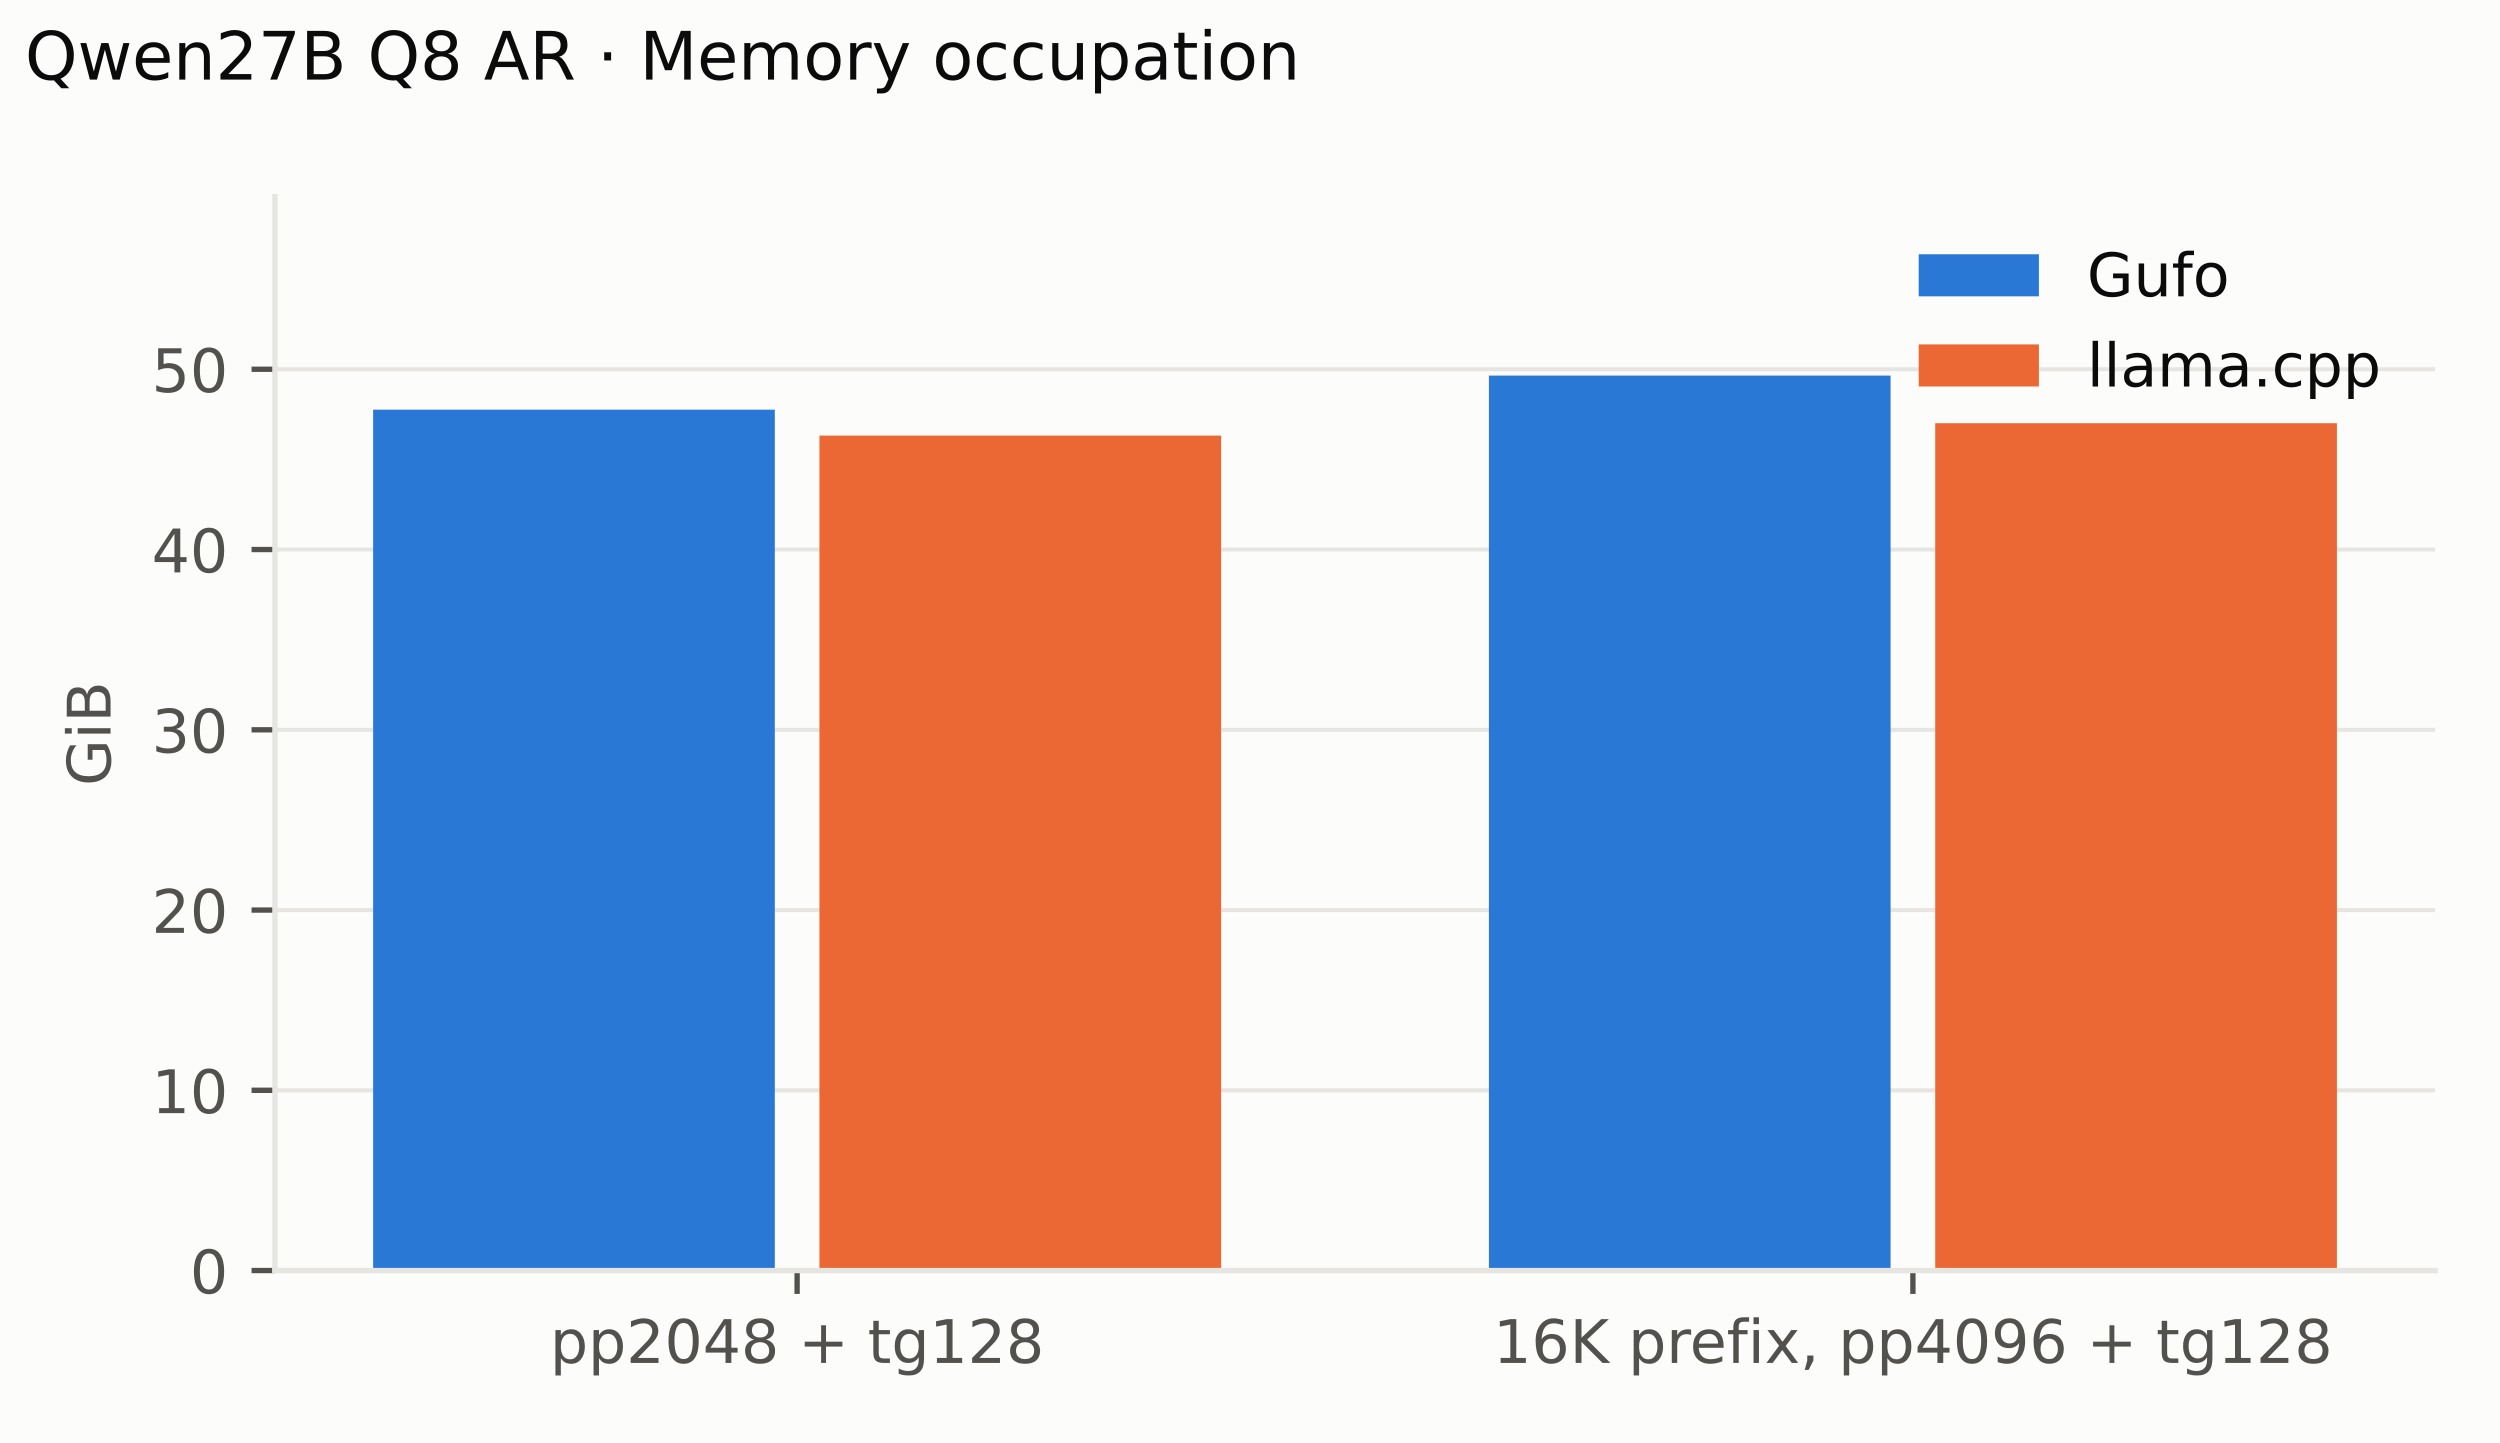
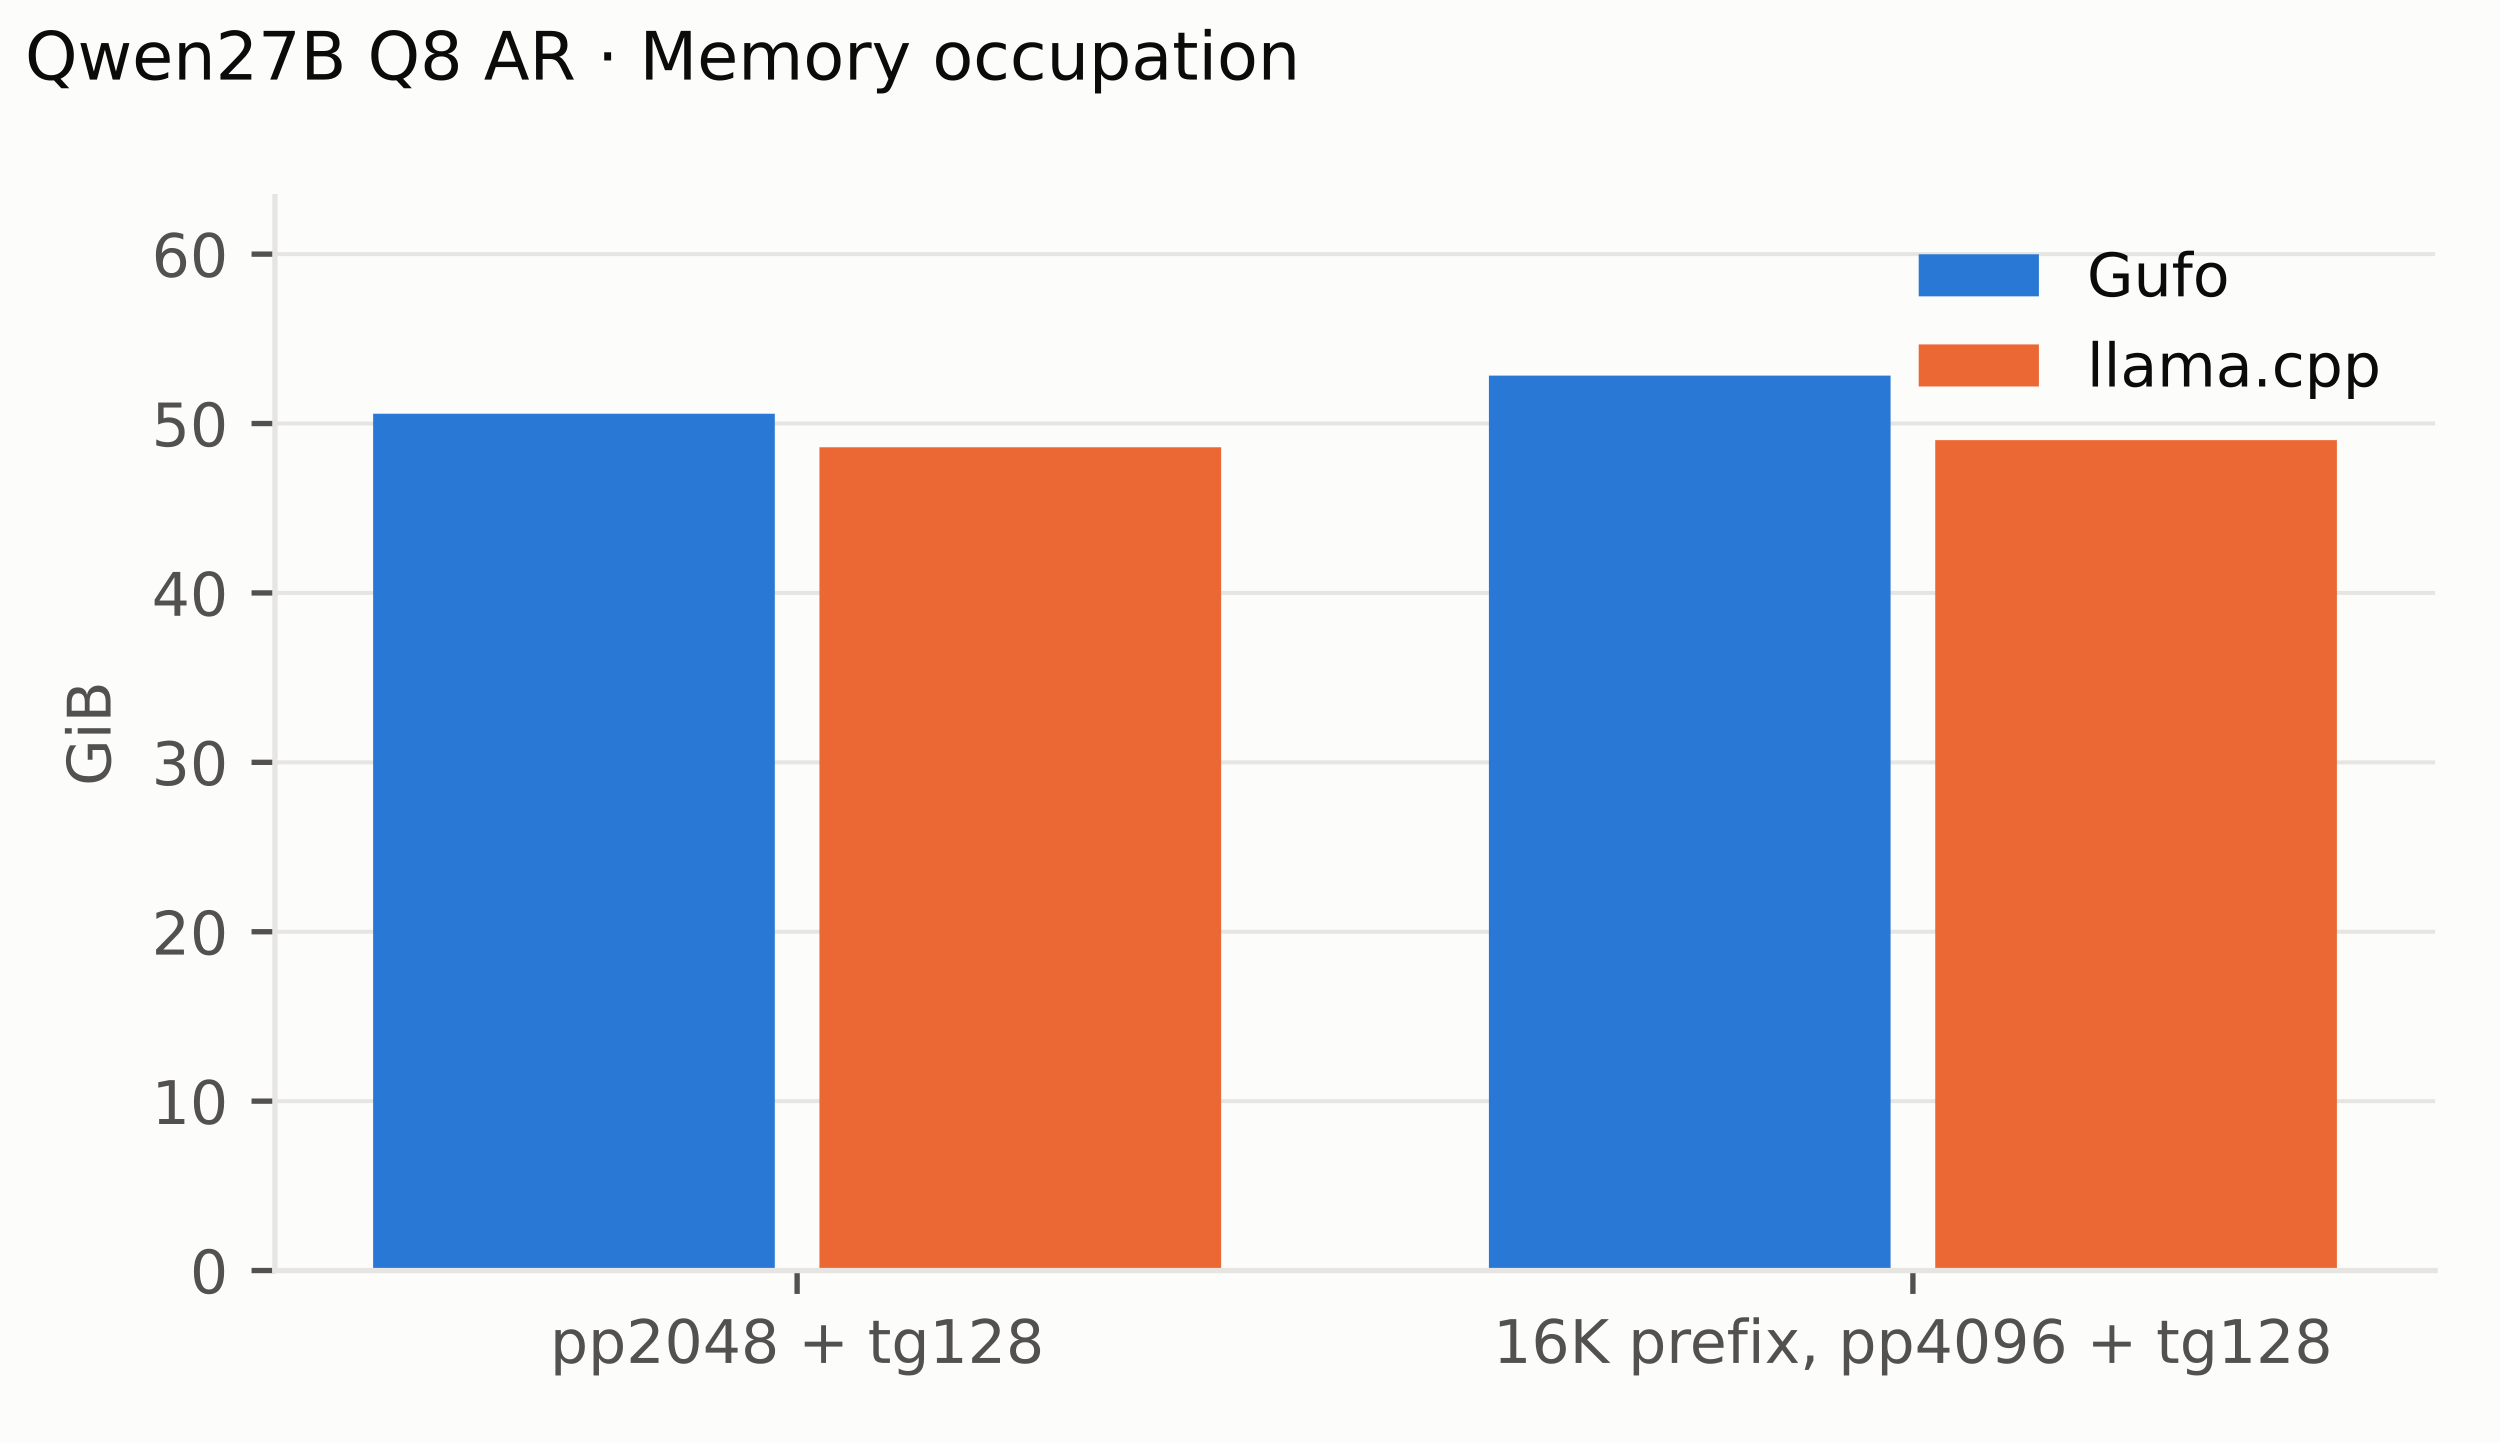
<svg xmlns="http://www.w3.org/2000/svg" xmlns:xlink="http://www.w3.org/1999/xlink" width="374.4pt" height="216pt" viewBox="0 0 374.4 216" version="1.1">
  <defs>
    <style type="text/css">*{stroke-linejoin: round; stroke-linecap: butt}</style>
  </defs>
  <g id="figure_1">
    <g id="patch_1">
      <path d="M 0 216 L 374.4 216 L 374.4 0 L 0 0 z " style="fill: #fcfcfb" />
    </g>
    <g id="axes_1">
      <g id="patch_2">
        <path d="M 41.173 190.279 L 364.68 190.279 L 364.68 29.441 L 41.173 29.441 z " style="fill: #fcfcfb" />
      </g>
      <g id="matplotlib.axis_1">
        <g id="xtick_1">
          <g id="line2d_1">
            <defs>
              <path id="m1ebf051f68" d="M 0 0 L 0 3.5 " style="stroke: #52514e; stroke-width: 0.8" />
            </defs>
            <g>
              <use xlink:href="#m1ebf051f68" x="119.376" y="190.279" style="fill: #52514e; stroke: #52514e; stroke-width: 0.8" />
            </g>
          </g>
          <g id="text_1">
            <text style="font-size: 9px; font-family: 'DejaVu Sans', 'Bitstream Vera Sans', 'Computer Modern Sans Serif', 'Lucida Grande', 'Verdana', 'Geneva', 'Lucid', 'Arial', 'Helvetica', 'Avant Garde', sans-serif; text-anchor: middle; fill: #52514e" x="119.376" y="204.117" transform="rotate(-0 119.3763 204.1172)">pp2048 + tg128</text>
          </g>
        </g>
        <g id="xtick_2">
          <g id="line2d_2">
            <g>
              <use xlink:href="#m1ebf051f68" x="286.477" y="190.279" style="fill: #52514e; stroke: #52514e; stroke-width: 0.8" />
            </g>
          </g>
          <g id="text_2">
            <text style="font-size: 9px; font-family: 'DejaVu Sans', 'Bitstream Vera Sans', 'Computer Modern Sans Serif', 'Lucida Grande', 'Verdana', 'Geneva', 'Lucid', 'Arial', 'Helvetica', 'Avant Garde', sans-serif; text-anchor: middle; fill: #52514e" x="286.477" y="204.118" transform="rotate(-0 286.4769 204.1179)">16K prefix, pp4096 + tg128</text>
          </g>
        </g>
      </g>
      <g id="matplotlib.axis_2">
        <g id="ytick_1">
          <g id="line2d_3">
            <path d="M 41.173 190.279 L 364.68 190.279 " clip-path="url(#pd96fb9d682)" style="fill: none; stroke: #e6e5e1; stroke-width: 0.6; stroke-linecap: square" />
          </g>
          <g id="line2d_4">
            <defs>
              <path id="m680e5b1e24" d="M 0 0 L -3.5 0 " style="stroke: #52514e; stroke-width: 0.8" />
            </defs>
            <g>
              <use xlink:href="#m680e5b1e24" x="41.173" y="190.279" style="fill: #52514e; stroke: #52514e; stroke-width: 0.8" />
            </g>
          </g>
          <g id="text_3">
            <text style="font-size: 9px; font-family: 'DejaVu Sans', 'Bitstream Vera Sans', 'Computer Modern Sans Serif', 'Lucida Grande', 'Verdana', 'Geneva', 'Lucid', 'Arial', 'Helvetica', 'Avant Garde', sans-serif; text-anchor: end; fill: #52514e" x="34.173" y="193.698" transform="rotate(-0 34.1732 193.6982)">0</text>
          </g>
        </g>
        <g id="ytick_2">
          <g id="line2d_5">
-             <path d="M 41.173 163.284 L 364.68 163.284 " clip-path="url(#pd96fb9d682)" style="fill: none; stroke: #e6e5e1; stroke-width: 0.6; stroke-linecap: square" />
+             <path d="M 41.173 164.909 L 364.68 164.909 " clip-path="url(#pd96fb9d682)" style="fill: none; stroke: #e6e5e1; stroke-width: 0.6; stroke-linecap: square" />
          </g>
          <g id="line2d_6">
            <g>
-               <use xlink:href="#m680e5b1e24" x="41.173" y="163.284" style="fill: #52514e; stroke: #52514e; stroke-width: 0.8" />
+               <use xlink:href="#m680e5b1e24" x="41.173" y="164.909" style="fill: #52514e; stroke: #52514e; stroke-width: 0.8" />
            </g>
          </g>
          <g id="text_4">
-             <text style="font-size: 9px; font-family: 'DejaVu Sans', 'Bitstream Vera Sans', 'Computer Modern Sans Serif', 'Lucida Grande', 'Verdana', 'Geneva', 'Lucid', 'Arial', 'Helvetica', 'Avant Garde', sans-serif; text-anchor: end; fill: #52514e" x="34.173" y="166.703" transform="rotate(-0 34.1732 166.7029)">10</text>
+             <text style="font-size: 9px; font-family: 'DejaVu Sans', 'Bitstream Vera Sans', 'Computer Modern Sans Serif', 'Lucida Grande', 'Verdana', 'Geneva', 'Lucid', 'Arial', 'Helvetica', 'Avant Garde', sans-serif; text-anchor: end; fill: #52514e" x="34.173" y="168.328" transform="rotate(-0 34.1732 168.3278)">10</text>
          </g>
        </g>
        <g id="ytick_3">
          <g id="line2d_7">
-             <path d="M 41.173 136.289 L 364.68 136.289 " clip-path="url(#pd96fb9d682)" style="fill: none; stroke: #e6e5e1; stroke-width: 0.6; stroke-linecap: square" />
+             <path d="M 41.173 139.538 L 364.68 139.538 " clip-path="url(#pd96fb9d682)" style="fill: none; stroke: #e6e5e1; stroke-width: 0.6; stroke-linecap: square" />
          </g>
          <g id="line2d_8">
            <g>
-               <use xlink:href="#m680e5b1e24" x="41.173" y="136.289" style="fill: #52514e; stroke: #52514e; stroke-width: 0.8" />
+               <use xlink:href="#m680e5b1e24" x="41.173" y="139.538" style="fill: #52514e; stroke: #52514e; stroke-width: 0.8" />
            </g>
          </g>
          <g id="text_5">
-             <text style="font-size: 9px; font-family: 'DejaVu Sans', 'Bitstream Vera Sans', 'Computer Modern Sans Serif', 'Lucida Grande', 'Verdana', 'Geneva', 'Lucid', 'Arial', 'Helvetica', 'Avant Garde', sans-serif; text-anchor: end; fill: #52514e" x="34.173" y="139.707" transform="rotate(-0 34.1732 139.7075)">20</text>
+             <text style="font-size: 9px; font-family: 'DejaVu Sans', 'Bitstream Vera Sans', 'Computer Modern Sans Serif', 'Lucida Grande', 'Verdana', 'Geneva', 'Lucid', 'Arial', 'Helvetica', 'Avant Garde', sans-serif; text-anchor: end; fill: #52514e" x="34.173" y="142.957" transform="rotate(-0 34.1732 142.9573)">20</text>
          </g>
        </g>
        <g id="ytick_4">
          <g id="line2d_9">
-             <path d="M 41.173 109.293 L 364.68 109.293 " clip-path="url(#pd96fb9d682)" style="fill: none; stroke: #e6e5e1; stroke-width: 0.6; stroke-linecap: square" />
+             <path d="M 41.173 114.168 L 364.68 114.168 " clip-path="url(#pd96fb9d682)" style="fill: none; stroke: #e6e5e1; stroke-width: 0.6; stroke-linecap: square" />
          </g>
          <g id="line2d_10">
            <g>
-               <use xlink:href="#m680e5b1e24" x="41.173" y="109.293" style="fill: #52514e; stroke: #52514e; stroke-width: 0.8" />
+               <use xlink:href="#m680e5b1e24" x="41.173" y="114.168" style="fill: #52514e; stroke: #52514e; stroke-width: 0.8" />
            </g>
          </g>
          <g id="text_6">
-             <text style="font-size: 9px; font-family: 'DejaVu Sans', 'Bitstream Vera Sans', 'Computer Modern Sans Serif', 'Lucida Grande', 'Verdana', 'Geneva', 'Lucid', 'Arial', 'Helvetica', 'Avant Garde', sans-serif; text-anchor: end; fill: #52514e" x="34.173" y="112.712" transform="rotate(-0 34.1732 112.7121)">30</text>
+             <text style="font-size: 9px; font-family: 'DejaVu Sans', 'Bitstream Vera Sans', 'Computer Modern Sans Serif', 'Lucida Grande', 'Verdana', 'Geneva', 'Lucid', 'Arial', 'Helvetica', 'Avant Garde', sans-serif; text-anchor: end; fill: #52514e" x="34.173" y="117.587" transform="rotate(-0 34.1732 117.5869)">30</text>
          </g>
        </g>
        <g id="ytick_5">
          <g id="line2d_11">
-             <path d="M 41.173 82.298 L 364.68 82.298 " clip-path="url(#pd96fb9d682)" style="fill: none; stroke: #e6e5e1; stroke-width: 0.6; stroke-linecap: square" />
+             <path d="M 41.173 88.797 L 364.68 88.797 " clip-path="url(#pd96fb9d682)" style="fill: none; stroke: #e6e5e1; stroke-width: 0.6; stroke-linecap: square" />
          </g>
          <g id="line2d_12">
            <g>
-               <use xlink:href="#m680e5b1e24" x="41.173" y="82.298" style="fill: #52514e; stroke: #52514e; stroke-width: 0.8" />
+               <use xlink:href="#m680e5b1e24" x="41.173" y="88.797" style="fill: #52514e; stroke: #52514e; stroke-width: 0.8" />
            </g>
          </g>
          <g id="text_7">
-             <text style="font-size: 9px; font-family: 'DejaVu Sans', 'Bitstream Vera Sans', 'Computer Modern Sans Serif', 'Lucida Grande', 'Verdana', 'Geneva', 'Lucid', 'Arial', 'Helvetica', 'Avant Garde', sans-serif; text-anchor: end; fill: #52514e" x="34.173" y="85.717" transform="rotate(-0 34.1732 85.71669)">40</text>
+             <text style="font-size: 9px; font-family: 'DejaVu Sans', 'Bitstream Vera Sans', 'Computer Modern Sans Serif', 'Lucida Grande', 'Verdana', 'Geneva', 'Lucid', 'Arial', 'Helvetica', 'Avant Garde', sans-serif; text-anchor: end; fill: #52514e" x="34.173" y="92.216" transform="rotate(-0 34.1732 92.21644)">40</text>
          </g>
        </g>
        <g id="ytick_6">
          <g id="line2d_13">
-             <path d="M 41.173 55.302 L 364.68 55.302 " clip-path="url(#pd96fb9d682)" style="fill: none; stroke: #e6e5e1; stroke-width: 0.6; stroke-linecap: square" />
+             <path d="M 41.173 63.427 L 364.68 63.427 " clip-path="url(#pd96fb9d682)" style="fill: none; stroke: #e6e5e1; stroke-width: 0.6; stroke-linecap: square" />
          </g>
          <g id="line2d_14">
            <g>
-               <use xlink:href="#m680e5b1e24" x="41.173" y="55.302" style="fill: #52514e; stroke: #52514e; stroke-width: 0.8" />
+               <use xlink:href="#m680e5b1e24" x="41.173" y="63.427" style="fill: #52514e; stroke: #52514e; stroke-width: 0.8" />
            </g>
          </g>
          <g id="text_8">
-             <text style="font-size: 9px; font-family: 'DejaVu Sans', 'Bitstream Vera Sans', 'Computer Modern Sans Serif', 'Lucida Grande', 'Verdana', 'Geneva', 'Lucid', 'Arial', 'Helvetica', 'Avant Garde', sans-serif; text-anchor: end; fill: #52514e" x="34.173" y="58.721" transform="rotate(-0 34.1732 58.72131)">50</text>
+             <text style="font-size: 9px; font-family: 'DejaVu Sans', 'Bitstream Vera Sans', 'Computer Modern Sans Serif', 'Lucida Grande', 'Verdana', 'Geneva', 'Lucid', 'Arial', 'Helvetica', 'Avant Garde', sans-serif; text-anchor: end; fill: #52514e" x="34.173" y="66.846" transform="rotate(-0 34.1732 66.84598)">50</text>
          </g>
        </g>
-         <g id="text_9">
+         <g id="ytick_7">
+           <g id="line2d_15">
+             <path d="M 41.173 38.057 L 364.68 38.057 " clip-path="url(#pd96fb9d682)" style="fill: none; stroke: #e6e5e1; stroke-width: 0.6; stroke-linecap: square" />
+           </g>
+           <g id="line2d_16">
+             <g>
+               <use xlink:href="#m680e5b1e24" x="41.173" y="38.057" style="fill: #52514e; stroke: #52514e; stroke-width: 0.8" />
+             </g>
+           </g>
+           <g id="text_9">
+             <text style="font-size: 9px; font-family: 'DejaVu Sans', 'Bitstream Vera Sans', 'Computer Modern Sans Serif', 'Lucida Grande', 'Verdana', 'Geneva', 'Lucid', 'Arial', 'Helvetica', 'Avant Garde', sans-serif; text-anchor: end; fill: #52514e" x="34.173" y="41.476" transform="rotate(-0 34.1732 41.47553)">60</text>
+           </g>
+         </g>
+         <g id="text_10">
          <text style="font-size: 9px; font-family: 'DejaVu Sans', 'Bitstream Vera Sans', 'Computer Modern Sans Serif', 'Lucida Grande', 'Verdana', 'Geneva', 'Lucid', 'Arial', 'Helvetica', 'Avant Garde', sans-serif; text-anchor: middle; fill: #52514e" x="16.559" y="109.86" transform="rotate(-90 16.55859 109.86)">GiB</text>
        </g>
      </g>
      <g id="patch_3">
-         <path d="M 55.878 190.279 L 116.034 190.279 L 116.034 61.349 L 55.878 61.349 z " clip-path="url(#pd96fb9d682)" style="fill: #2a78d6" />
+         <path d="M 55.878 190.279 L 116.034 190.279 L 116.034 61.956 L 55.878 61.956 z " clip-path="url(#pd96fb9d682)" style="fill: #2a78d6" />
      </g>
      <g id="patch_4">
        <path d="M 222.979 190.279 L 283.135 190.279 L 283.135 56.247 L 222.979 56.247 z " clip-path="url(#pd96fb9d682)" style="fill: #2a78d6" />
      </g>
      <g id="patch_5">
-         <path d="M 122.718 190.279 L 182.875 190.279 L 182.875 65.237 L 122.718 65.237 z " clip-path="url(#pd96fb9d682)" style="fill: #eb6834" />
+         <path d="M 122.718 190.279 L 182.875 190.279 L 182.875 66.979 L 122.718 66.979 z " clip-path="url(#pd96fb9d682)" style="fill: #eb6834" />
      </g>
      <g id="patch_6">
-         <path d="M 289.819 190.279 L 349.975 190.279 L 349.975 63.374 L 289.819 63.374 z " clip-path="url(#pd96fb9d682)" style="fill: #eb6834" />
+         <path d="M 289.819 190.279 L 349.975 190.279 L 349.975 65.913 L 289.819 65.913 z " clip-path="url(#pd96fb9d682)" style="fill: #eb6834" />
      </g>
      <g id="patch_7">
        <path d="M 41.173 190.279 L 41.173 29.441 " style="fill: none; stroke: #e6e5e1; stroke-width: 0.8; stroke-linejoin: miter; stroke-linecap: square" />
      </g>
      <g id="patch_8">
        <path d="M 41.173 190.279 L 364.68 190.279 " style="fill: none; stroke: #e6e5e1; stroke-width: 0.8; stroke-linejoin: miter; stroke-linecap: square" />
      </g>
      <g id="legend_1">
        <g id="patch_9">
          <path d="M 287.346 44.379 L 305.346 44.379 L 305.346 38.079 L 287.346 38.079 z " style="fill: #2a78d6" />
        </g>
-         <g id="text_10">
+         <g id="text_11">
          <text style="font-size: 9px; font-family: 'DejaVu Sans', 'Bitstream Vera Sans', 'Computer Modern Sans Serif', 'Lucida Grande', 'Verdana', 'Geneva', 'Lucid', 'Arial', 'Helvetica', 'Avant Garde', sans-serif; text-anchor: start; fill: #0b0b0b" x="312.546" y="44.379" transform="rotate(-0 312.5461 44.37938)">Gufo</text>
        </g>
        <g id="patch_10">
          <path d="M 287.346 57.88 L 305.346 57.88 L 305.346 51.58 L 287.346 51.58 z " style="fill: #eb6834" />
        </g>
-         <g id="text_11">
+         <g id="text_12">
          <text style="font-size: 9px; font-family: 'DejaVu Sans', 'Bitstream Vera Sans', 'Computer Modern Sans Serif', 'Lucida Grande', 'Verdana', 'Geneva', 'Lucid', 'Arial', 'Helvetica', 'Avant Garde', sans-serif; text-anchor: start; fill: #0b0b0b" x="312.546" y="57.88" transform="rotate(-0 312.5461 57.88008)">llama.cpp</text>
        </g>
      </g>
    </g>
-     <g id="text_12">
+     <g id="text_13">
      <text style="font-size: 10px; font-family: 'DejaVu Sans', 'Bitstream Vera Sans', 'Computer Modern Sans Serif', 'Lucida Grande', 'Verdana', 'Geneva', 'Lucid', 'Arial', 'Helvetica', 'Avant Garde', sans-serif; text-anchor: start; fill: #0b0b0b" x="3.744" y="11.918" transform="rotate(-0 3.744 11.91844)">Qwen27B Q8 AR · Memory occupation</text>
    </g>
  </g>
  <defs>
    <clipPath id="pd96fb9d682">
      <rect x="41.173" y="29.441" width="323.507" height="160.839" />
    </clipPath>
  </defs>
</svg>
